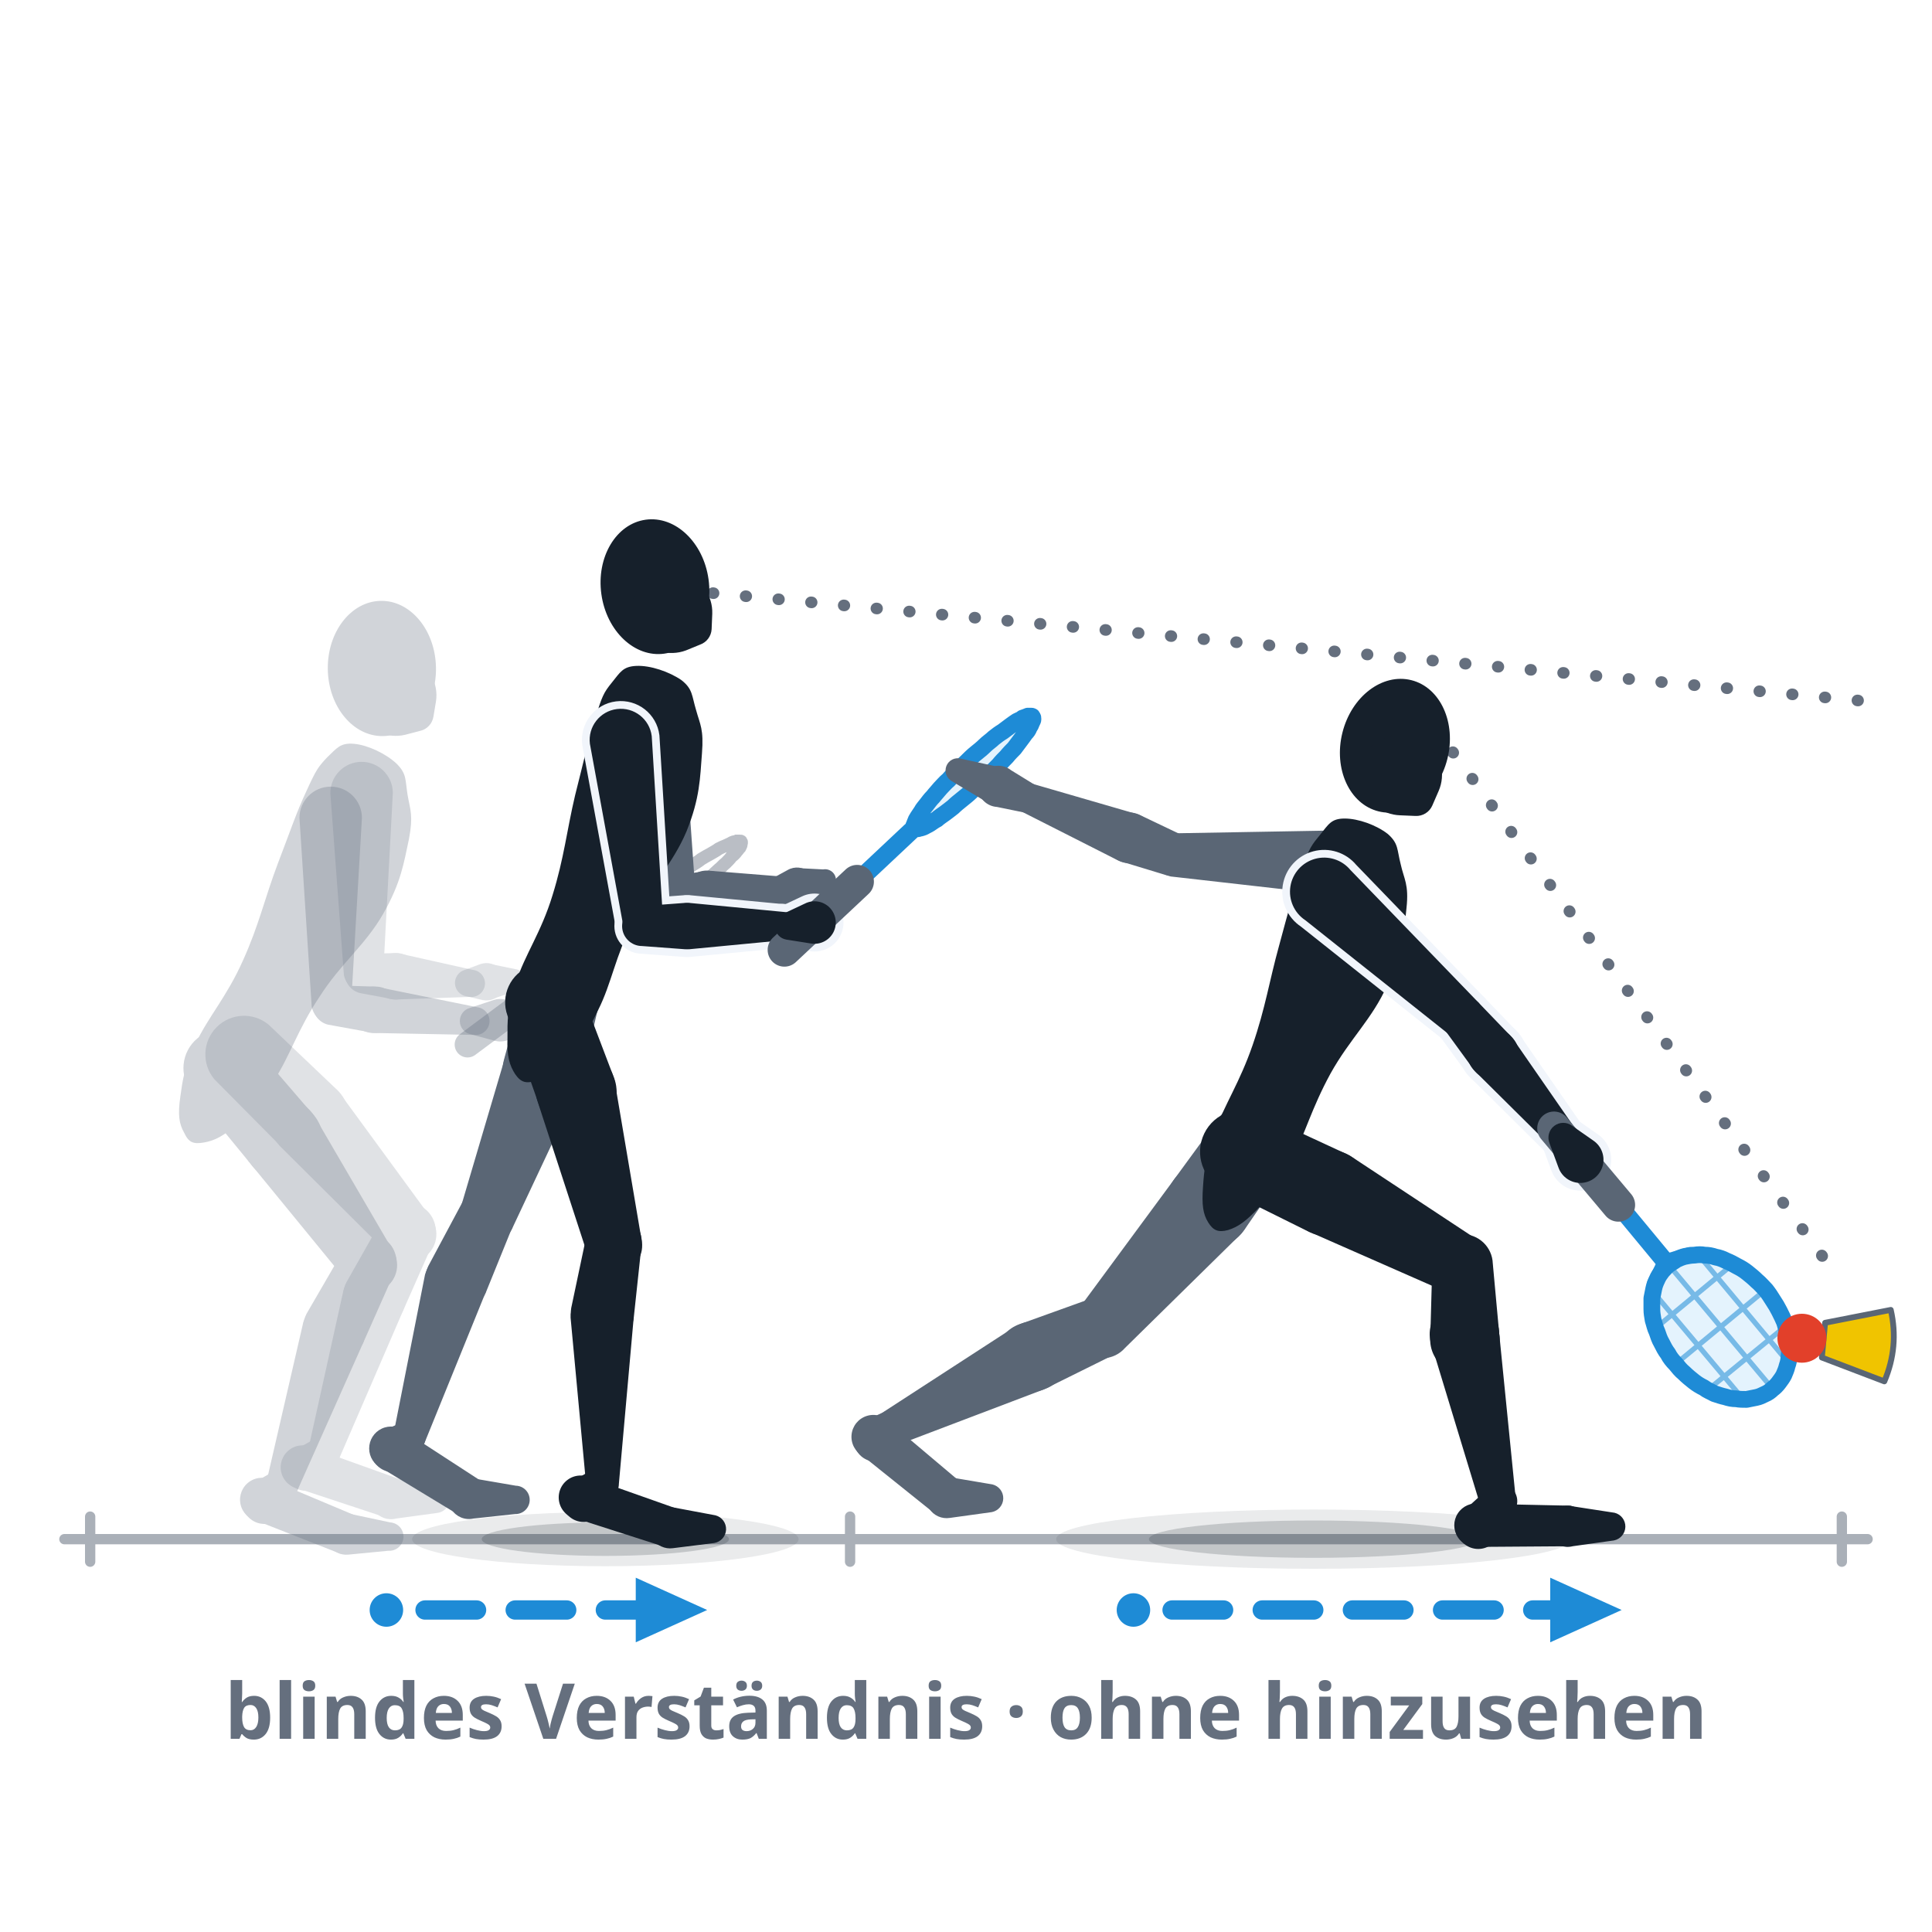
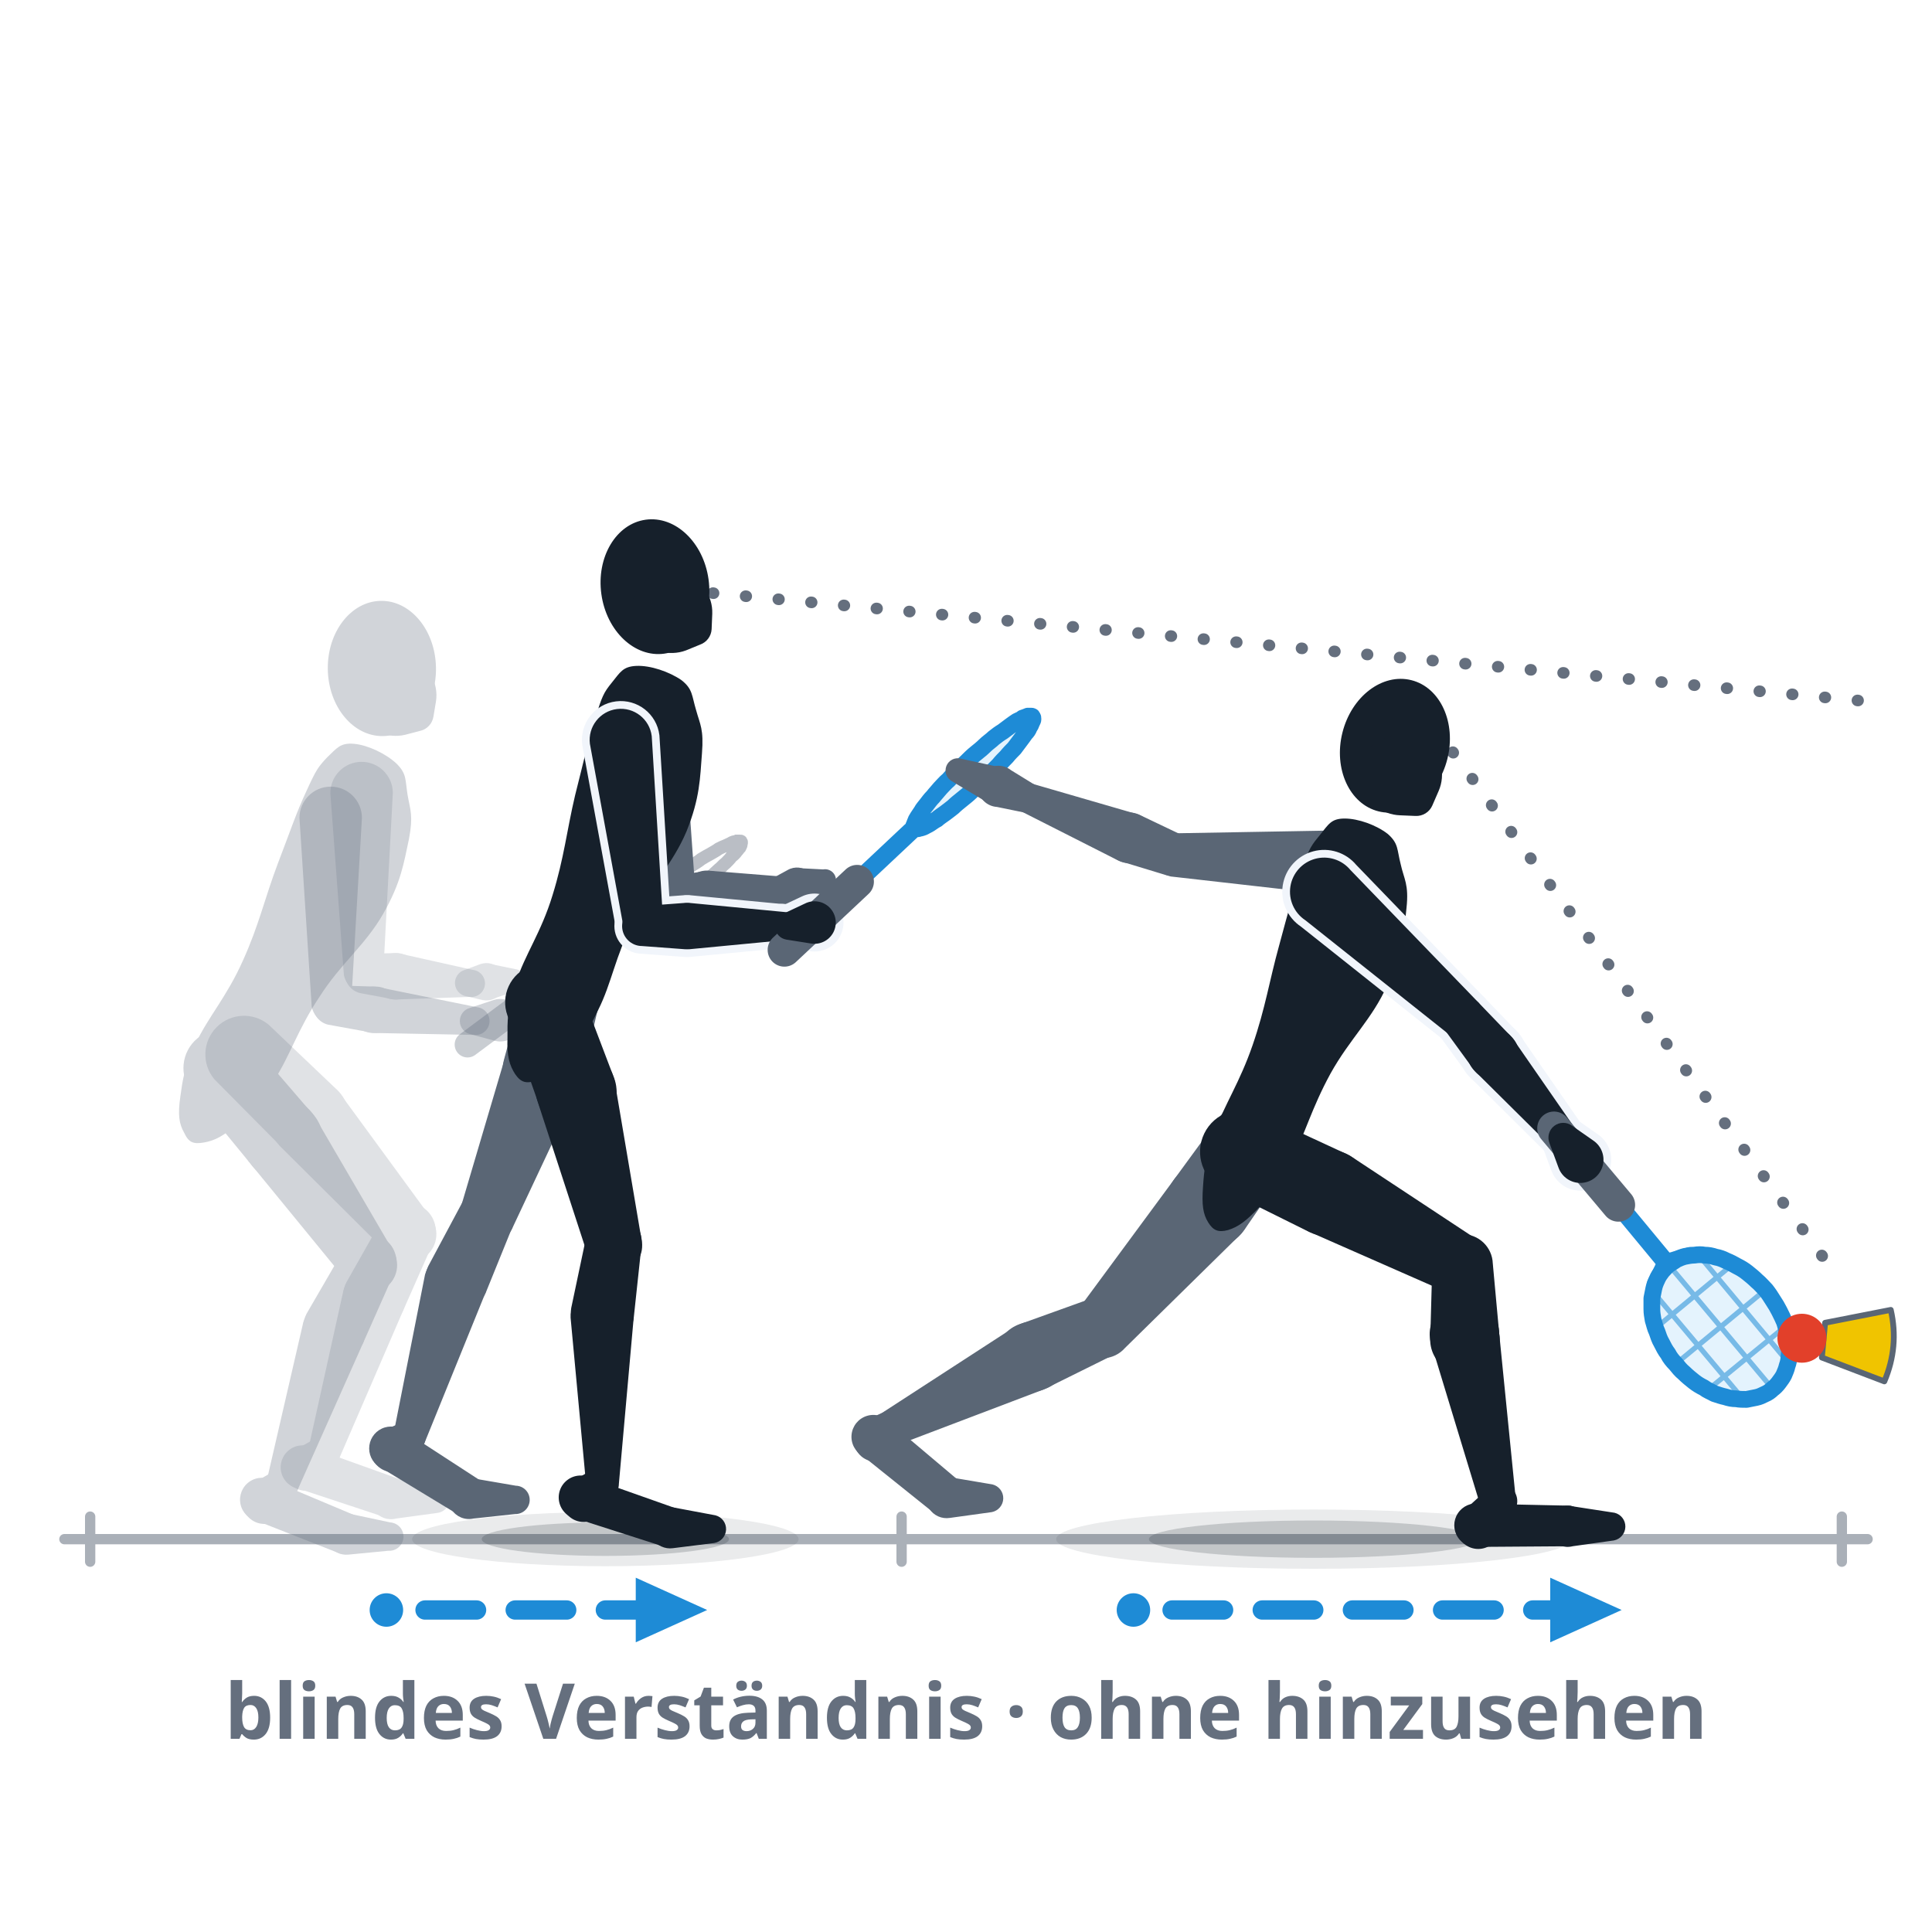
<svg xmlns="http://www.w3.org/2000/svg" viewBox="0 0 300 300" role="img" data-quelle="figuren" aria-label="Blindes Verständnis: zwei Doppelpartner hintereinander, beide mit Blick nach vorn zum Speeder. Der Angriffsspieler startet zum kurzen Ball, und im selben Augenblick rückt der Rückraumspieler in die frei werdende Mitte nach, ohne hinzusehen.">
  <style>
    .s-k{fill:var(--tinte,#16202b)}
    .s-f{fill:var(--tinte-2,#5a6675)}
    .s-gk{fill:var(--tinte-3,#656f7e);opacity:.3}
    .s-gf{fill:var(--tinte-3,#656f7e);opacity:.2}
    .s-x{fill:var(--flaeche-2,#f1f5fb);stroke:var(--flaeche-2,#f1f5fb);stroke-width:2.4;stroke-linejoin:round}
    .s-rf{fill:var(--primaer,#38a4f1);opacity:.14}
    .s-rs{fill:none;stroke:var(--primaer-dunkel,#1e8bd6);stroke-width:.8;opacity:.55}
    .s-rr{fill:none;stroke:var(--primaer-dunkel,#1e8bd6);stroke-width:2.6;stroke-linejoin:round}
    .s-rh{fill:none;stroke:var(--primaer-dunkel,#1e8bd6);stroke-width:2.1;stroke-linecap:round;stroke-linejoin:round}
    .s-rsch{fill:none;stroke:var(--primaer-dunkel,#1e8bd6);stroke-width:2.8;stroke-linecap:round}
    .s-rg{fill:none;stroke:var(--tinte-2,#5a6675);stroke-width:5.2;stroke-linecap:round}
    .s-gr{fill:none;stroke:var(--tinte-3,#656f7e);stroke-width:2;opacity:.45}
    .s-gh{fill:none;stroke:var(--tinte-3,#656f7e);stroke-width:1.6;opacity:.45;stroke-linecap:round;stroke-linejoin:round}
    .s-gsch{fill:none;stroke:var(--tinte-3,#656f7e);stroke-width:2.2;opacity:.45;stroke-linecap:round}
    .s-gg{fill:none;stroke:var(--tinte-3,#656f7e);stroke-width:4;opacity:.35;stroke-linecap:round}
    .s-korb{fill:var(--speeder-korb,#f0c400);stroke:var(--tinte-2,#5a6675);stroke-width:.9;stroke-linejoin:round}
    .s-kappe{fill:var(--speeder-kappe,#e2402a)}
    .s-sch{fill:var(--schatten-boden,#16202b2e)}
    .s-schw{fill:var(--schatten-boden,#16202b2e);opacity:.5}
    .s-weg{fill:none;stroke:var(--primaer-dunkel,#1e8bd6);stroke-width:3;stroke-dasharray:8 6;stroke-linecap:round}
    .s-blick{fill:none;stroke:var(--tinte-3,#656f7e);stroke-width:1.8;stroke-dasharray:.1 5;stroke-linecap:round}
    .s-mk{fill:var(--primaer-dunkel,#1e8bd6)}
    .s-boden{fill:none;stroke:var(--tinte-3,#656f7e);stroke-width:1.6;opacity:.55;stroke-linecap:round}
    .st{fill:var(--tinte-3,#656f7e);font:600 12px/1 system-ui,sans-serif;text-anchor:middle}
  </style>
  <defs>
    <marker id="p053" viewBox="0 0 10 10" markerWidth="4.4" markerHeight="4.4" refX="5" refY="5" orient="auto">
      <path d="M1,1.2 L9.4,5 L1,8.8 Z" class="s-mk" />
    </marker>
  </defs>
-   <path class="s-boden" d="M10,239L290,239M14,235.5L14,242.5M132,235.5L132,242.5M286,235.5L286,242.5" />
+   <path class="s-boden" d="M10,239L290,239M14,235.5L14,242.5M140,235.5L140,242.5M286,235.5L286,242.5" />
  <ellipse class="s-schw" cx="94" cy="239" rx="30" ry="4.2" />
  <ellipse class="s-sch" cx="94" cy="239" rx="19.2" ry="2.6" />
  <ellipse class="s-schw" cx="204" cy="239" rx="40" ry="4.6" />
  <ellipse class="s-sch" cx="204" cy="239" rx="25.6" ry="2.9" />
  <g class="s-gf">
    <path d="M33.3,167.6L43.4,177.8A6.2,6.2 0 1 0 52.1,169L41.7,159.1A6,6 0 0 0 33.3,167.6Z" />
    <path d="M43.4,177.9L60.1,194.5A4.3,4.3 0 0 0 66.7,188.8L52.8,169.8A6.2,6.2 0 1 0 43.4,177.9Z" />
    <path d="M59.4,189.2L53.8,199.1A4.9,4.9 0 1 0 62.6,203.5L67.2,193.1A4.3,4.3 0 0 0 59.4,189.2Z" />
    <path d="M53.3,200.5L47.9,224.9A2.5,2.5 0 0 0 52.7,226.4L62.6,203.5A4.9,4.9 0 1 0 53.3,200.5Z" />
    <path d="M49.1,223.3L45.9,225.1A3.4,3.4 0 1 0 50.4,229.9L52.4,226.9A2.5,2.5 0 0 0 49.1,223.3Z" />
    <path d="M46.5,231.2L60.1,235.7A3.2,3.2 0 0 0 62.1,229.7L48.7,224.9A3.4,3.4 0 1 0 46.5,231.2Z" />
    <path d="M61.5,235.8L68.1,234.9A2.2,2.2 0 0 0 68.1,230.6L61.5,229.6A3.2,3.2 0 1 0 61.5,235.8Z" />
  </g>
  <g class="s-gf">
    <path d="M51.3,123.2L53.4,151.4A3.1,3.1 0 0 0 59.5,151.3L61,123.1A4.8,4.8 0 1 0 51.3,123.2Z" />
    <path d="M55.9,154.2L60.7,155.1A3.6,3.6 0 1 0 61.4,148L56.4,148.1A3.1,3.1 0 0 0 55.9,154.2Z" />
    <path d="M61.5,155.2L73,154.8A2.1,2.1 0 0 0 73.4,150.6L62.2,148.1A3.6,3.6 0 1 0 61.5,155.2Z" />
  </g>
  <g class="s-gf">
    <path d="M72.4,154.7L75,155.3A2.9,2.9 0 1 0 74.6,149.7L72.2,150.6A2.1,2.1 0 0 0 72.4,154.7Z" />
    <path d="M76.5,155.1L80.4,153.8A1.7,1.7 0 0 0 80.1,150.5L76.2,149.7A2.8,2.8 0 1 0 76.5,155.1Z" />
  </g>
  <g class="s-gk">
    <path d="M61.6,118.6C63.2,120.2 62.9,121.1 63.3,123.5C63.7,125.8 64.2,126.6 63.5,130.3C62.7,134 62.3,137 59.5,141.9C56.7,146.8 52.9,149.6 49.6,154.8C46.2,159.9 45.1,163.8 42.6,167.7C40.1,171.6 39.1,172.5 36.9,174.5C34.7,176.4 33.4,177.1 31.7,177.4C30,177.7 29.3,177.4 28.6,175.9C27.8,174.5 27.6,173.1 28,170.3C28.4,167.5 28.5,166.2 30.4,162C32.4,157.8 35.2,154.8 37.7,149.2C40.2,143.7 41.1,139.5 43.1,134.2C45.1,129 46,126.2 47.6,122.8C49.1,119.5 49.4,119.1 50.8,117.6C52.3,116.2 52.8,115.3 55,115.5C57.1,115.7 59.9,117 61.6,118.6Z" />
    <path d="M29.8,169.6L38.9,180.7A6.2,6.2 0 1 0 48.3,172.7L39,161.9A6,6 0 0 0 29.8,169.6Z" />
    <path d="M38.9,180.7L53.8,198.9A4.3,4.3 0 0 0 60.9,194L49,173.6A6.2,6.2 0 1 0 38.9,180.7Z" />
    <path d="M53.4,194L47.6,204A4.9,4.9 0 1 0 56.4,208.5L61.1,197.9A4.3,4.3 0 0 0 53.4,194Z" />
    <path d="M47.1,205.3L41.4,230A2.5,2.5 0 0 0 46.1,231.6L56.4,208.5A4.9,4.9 0 1 0 47.1,205.3Z" />
    <path d="M42.6,228.4L39.5,230.2A3.4,3.4 0 1 0 44,234.9L45.9,232A2.5,2.5 0 0 0 42.6,228.4Z" />
    <path d="M40,236.2L52.7,241.2A3.2,3.2 0 0 0 55.1,235.3L42.5,230A3.4,3.4 0 1 0 40,236.2Z" />
    <path d="M54.1,241.4L60.3,240.8A2.2,2.2 0 0 0 60.6,236.4L54.5,235.1A3.2,3.2 0 1 0 54.1,241.4Z" />
  </g>
  <g class="s-gk">
    <ellipse cx="59.3" cy="103.8" rx="8.4" ry="10.5" transform="rotate(-1 59.3 103.8)" />
    <path d="M62.9,114.1L65.2,113.5A2.7,2.7 0 0 0 67.3,111.3L67.7,108.9A6.3,6.3 0 1 0 62.9,114.1Z" />
  </g>
  <g class="s-gk">
    <path d="M46.5,127L48.4,156.3A3.1,3.1 0 0 0 54.5,156.3L56.2,127A4.8,4.8 0 1 0 46.5,127Z" />
    <path d="M50.9,159.1L57.5,160.3A3.6,3.6 0 1 0 58.3,153.2L51.6,153A3.1,3.1 0 0 0 50.9,159.1Z" />
    <path d="M58.1,160.4L73.6,160.7A2.1,2.1 0 0 0 74.1,156.4L58.8,153.3A3.6,3.6 0 1 0 58.1,160.4Z" />
  </g>
  <path class="s-gh" d="M95.8,145.9L94.2,146.2L95.2,144.6" />
  <path class="s-gsch" d="M85.1,152.9L94.2,146.2" />
  <path class="s-gr" d="M115.1,130.7C115.1,130.6 115,130.6 114.9,130.6C114.7,130.6 114.6,130.6 114.4,130.6C114.2,130.7 113.9,130.7 113.7,130.8C113.4,131 113.1,131.1 112.7,131.3C112.4,131.4 112,131.6 111.6,131.8C111.2,132.1 110.8,132.3 110.3,132.6C109.9,132.8 109.4,133.1 108.9,133.4C108.4,133.8 107.9,134.1 107.4,134.4C106.9,134.8 106.3,135.2 105.8,135.5C105.3,135.9 104.7,136.3 104.2,136.7C103.7,137.1 103.1,137.5 102.6,137.9C102.1,138.3 101.6,138.7 101.1,139.1C100.6,139.5 100.1,139.9 99.7,140.2C99.2,140.6 98.8,141 98.4,141.4C98,141.7 97.6,142.1 97.3,142.4C96.9,142.8 96.6,143.1 96.3,143.4C96.1,143.7 95.8,143.9 95.6,144.2C95.4,144.4 95.2,144.7 95.1,144.9C95,145 94.9,145.2 94.9,145.4C94.8,145.5 94.8,145.6 94.9,145.7C94.9,145.8 95,145.8 95.1,145.8C95.2,145.9 95.4,145.8 95.6,145.8C95.8,145.8 96,145.7 96.3,145.6C96.6,145.5 96.9,145.3 97.2,145.2C97.6,145 98,144.8 98.4,144.6C98.8,144.4 99.2,144.1 99.7,143.8C100.1,143.6 100.6,143.3 101.1,143C101.6,142.7 102.1,142.3 102.6,142C103.1,141.6 103.6,141.3 104.2,140.9C104.7,140.5 105.2,140.1 105.8,139.7C106.3,139.3 106.8,138.9 107.3,138.5C107.8,138.1 108.4,137.7 108.8,137.3C109.3,136.9 109.8,136.6 110.3,136.2C110.7,135.8 111.2,135.4 111.6,135C112,134.7 112.3,134.3 112.7,134C113,133.7 113.4,133.3 113.6,133C113.9,132.8 114.2,132.5 114.4,132.2C114.6,132 114.7,131.8 114.9,131.6C115,131.4 115.1,131.2 115.1,131.1C115.1,130.9 115.2,130.8 115.1,130.7Z" />
  <path class="s-gg" d="M72.6,162.2L85.1,152.9" />
  <g class="s-gk">
    <path d="M73.1,160.6L76.8,161.6A3.3,3.3 0 1 0 76.6,155.3L73,156.5A2.1,2.1 0 0 0 73.1,160.6Z" />
  </g>
  <path class="s-blick" d="M110.7,92.1 L292,109.1" />
  <path class="s-blick" d="M225.6,116.8 L285.2,198.1" />
  <circle class="s-mk" cx="60" cy="250" r="2.6" />
  <path class="s-weg" d="M66,250 L104,250" marker-end="url(#p053)" />
  <circle class="s-mk" cx="176" cy="250" r="2.6" />
  <path class="s-weg" d="M182,250 L246,250" marker-end="url(#p053)" />
  <g class="s-f">
    <path d="M81.7,151.8L78.3,164.4A6.2,6.2 0 1 0 90.3,167.5L93.3,154.7A6,6 0 0 0 81.7,151.8Z" />
    <path d="M78.4,164.3L71.6,187.3A4.3,4.3 0 0 0 79.7,190.4L89.9,168.7A6.2,6.2 0 1 0 78.4,164.3Z" />
    <path d="M71.9,186.5L66.5,196.6A4.9,4.9 0 1 0 75.4,200.8L79.7,190.2A4.3,4.3 0 0 0 71.9,186.5Z" />
    <path d="M66,197.9L61.1,222.7A2.5,2.5 0 0 0 65.9,224.1L75.4,200.7A4.9,4.9 0 1 0 66,197.9Z" />
    <path d="M62.6,220.8L59.8,222A3.4,3.4 0 1 0 63.8,227.1L65.6,224.6A2.5,2.5 0 0 0 62.6,220.8Z" />
    <path d="M59.3,228L71.5,235.4A3.2,3.2 0 0 0 74.9,230.1L62.9,222.3A3.4,3.4 0 1 0 59.3,228Z" />
    <path d="M73.5,235.8L80,235.1A2.2,2.2 0 0 0 80.1,230.7L73.7,229.6A3.2,3.2 0 1 0 73.5,235.8Z" />
  </g>
  <g class="s-f">
    <path d="M96.4,111.8L101.9,139.6A3.1,3.1 0 0 0 108,138.8L106,110.5A4.8,4.8 0 1 0 96.4,111.8Z" />
    <path d="M104.8,142.1L109.6,142.4A3.6,3.6 0 1 0 109.3,135.3L104.5,136A3.1,3.1 0 0 0 104.8,142.1Z" />
    <path d="M110.5,142.3L121.5,140.3A2.1,2.1 0 0 0 121.3,136.1L110.1,135.2A3.6,3.6 0 1 0 110.5,142.3Z" />
  </g>
  <g class="s-f">
    <path d="M121,140.3L123.5,140.5A2.9,2.9 0 1 0 122.3,135.1L120.1,136.3A2.1,2.1 0 0 0 121,140.3Z" />
    <path d="M125,140.1L128.6,138.3A1.7,1.7 0 0 0 127.8,135L123.9,134.8A2.8,2.8 0 1 0 125,140.1Z" />
  </g>
  <g class="s-k">
    <path d="M105.8,105.6C107.6,107 107.4,108 108.1,110.3C108.7,112.5 109.3,113.2 109,117C108.7,120.8 108.7,123.9 106.6,129.1C104.4,134.3 101,137.5 98.3,143.1C95.5,148.6 95,152.6 92.9,156.8C90.9,161 90,162 88.1,164.2C86.2,166.4 84.9,167.3 83.3,167.8C81.7,168.3 80.9,168.1 80,166.8C79.1,165.4 78.7,164 78.8,161.2C78.8,158.4 78.7,157.1 80.1,152.6C81.5,148.2 84,144.9 85.8,139C87.6,133.2 88,129 89.3,123.5C90.7,118 91.3,115.1 92.4,111.6C93.5,108.1 93.7,107.6 95,106C96.3,104.4 96.7,103.5 98.8,103.4C101,103.3 103.9,104.3 105.8,105.6Z" />
    <path d="M78.8,157.7L83.6,171.3A6.2,6.2 0 1 0 95.2,167L90.1,153.6A6,6 0 0 0 78.8,157.7Z" />
    <path d="M83.5,171.1L91.1,194.4A4.3,4.3 0 0 0 99.6,192.4L95.5,168.2A6.2,6.2 0 1 0 83.5,171.1Z" />
    <path d="M91,192.2L88.7,203.1A4.9,4.9 0 1 0 98.4,204.7L99.6,193.5A4.3,4.3 0 0 0 91,192.2Z" />
    <path d="M88.6,204.6L91,230.4A2.5,2.5 0 0 0 96.1,230.4L98.4,204.6A4.9,4.9 0 1 0 88.6,204.6Z" />
    <path d="M92.3,228L89.1,229.9A3.4,3.4 0 1 0 93.6,234.6L95.6,231.5A2.5,2.5 0 0 0 92.3,228Z" />
    <path d="M89.8,235.9L103.2,240.2A3.2,3.2 0 0 0 105.2,234.3L91.9,229.6A3.4,3.4 0 1 0 89.8,235.9Z" />
    <path d="M104.5,240.4L110.9,239.6A2.2,2.2 0 0 0 111.1,235.3L104.7,234.1A3.2,3.2 0 1 0 104.5,240.4Z" />
  </g>
  <g class="s-k">
    <ellipse cx="101.7" cy="91.1" rx="8.4" ry="10.5" transform="rotate(-7.9 101.7 91.1)" />
    <path d="M106.5,101L108.7,100.1A2.7,2.7 0 0 0 110.5,97.7L110.6,95.3A6.3,6.3 0 1 0 106.5,101Z" />
  </g>
  <g class="s-x">
    <path d="M91.6,115.5L96.9,144.4A3.1,3.1 0 0 0 103,143.6L101.2,114.3A4.8,4.8 0 1 0 91.6,115.5Z" />
    <path d="M99.7,146.9L106.4,147.4A3.6,3.6 0 1 0 106.4,140.2L99.7,140.7A3.1,3.1 0 0 0 99.7,146.9Z" />
    <path d="M107,147.4L122.7,145.9A2.1,2.1 0 0 0 122.7,141.7L107,140.2A3.6,3.6 0 1 0 107,147.4Z" />
    <path d="M122.1,145.9L125.9,146.5A3.3,3.3 0 1 0 125,140.3L121.6,141.9A2.1,2.1 0 0 0 122.1,145.9Z" />
  </g>
  <g class="s-k">
    <path d="M91.6,115.5L96.9,144.4A3.1,3.1 0 0 0 103,143.6L101.2,114.3A4.8,4.8 0 1 0 91.6,115.5Z" />
    <path d="M99.7,146.9L106.4,147.4A3.6,3.6 0 1 0 106.4,140.2L99.7,140.7A3.1,3.1 0 0 0 99.7,146.9Z" />
    <path d="M107,147.4L122.7,145.9A2.1,2.1 0 0 0 122.7,141.7L107,140.2A3.6,3.6 0 1 0 107,147.4Z" />
  </g>
  <path class="s-rf" d="M160.3,111.3C160.3,111.2 160.2,111.2 160.1,111.2C159.9,111.2 159.8,111.2 159.6,111.2C159.4,111.3 159.1,111.4 158.8,111.5C158.6,111.7 158.3,111.8 157.9,112C157.6,112.2 157.3,112.4 156.9,112.7C156.5,113 156.1,113.3 155.7,113.6C155.2,113.9 154.8,114.2 154.3,114.6C153.9,115 153.4,115.3 152.9,115.8C152.5,116.2 152,116.6 151.5,117C151,117.4 150.5,117.9 150.1,118.3C149.6,118.8 149.1,119.2 148.6,119.7C148.2,120.2 147.7,120.6 147.3,121.1C146.8,121.5 146.4,122 146,122.4C145.6,122.9 145.2,123.3 144.9,123.7C144.5,124.1 144.2,124.5 143.9,124.9C143.6,125.3 143.3,125.6 143.1,126C142.9,126.3 142.7,126.6 142.5,126.9C142.3,127.2 142.2,127.4 142.1,127.7C142,127.9 142,128.1 141.9,128.2C141.9,128.4 141.9,128.5 142,128.6C142.1,128.7 142.2,128.7 142.3,128.7C142.4,128.7 142.6,128.7 142.8,128.6C143,128.6 143.2,128.5 143.5,128.4C143.8,128.2 144.1,128.1 144.4,127.9C144.7,127.7 145.1,127.4 145.5,127.2C145.8,126.9 146.3,126.6 146.7,126.3C147.1,126 147.5,125.7 148,125.3C148.4,124.9 148.9,124.5 149.4,124.1C149.9,123.7 150.4,123.3 150.8,122.9C151.3,122.4 151.8,122 152.3,121.5C152.8,121.1 153.2,120.6 153.7,120.2C154.2,119.7 154.6,119.3 155.1,118.8C155.5,118.3 155.9,117.9 156.3,117.5C156.7,117 157.1,116.6 157.5,116.2C157.8,115.8 158.1,115.4 158.4,115C158.7,114.6 159,114.2 159.2,113.9C159.5,113.6 159.7,113.3 159.8,113C160,112.7 160.1,112.5 160.2,112.2C160.3,112 160.4,111.8 160.4,111.7C160.4,111.5 160.4,111.4 160.3,111.3Z" />
  <path class="s-rh" d="M143,128.7L141.4,129.1L142.1,127.4" />
  <path class="s-rsch" d="M133.1,136.9L141.4,129.1" />
  <path class="s-rr" d="M160.3,111.3C160.3,111.2 160.2,111.2 160.1,111.2C159.9,111.2 159.8,111.2 159.6,111.2C159.4,111.3 159.1,111.4 158.8,111.5C158.6,111.7 158.3,111.8 157.9,112C157.6,112.2 157.3,112.4 156.9,112.7C156.5,113 156.1,113.3 155.7,113.6C155.2,113.9 154.8,114.2 154.3,114.6C153.9,115 153.4,115.3 152.9,115.8C152.5,116.2 152,116.6 151.5,117C151,117.4 150.5,117.9 150.1,118.3C149.6,118.8 149.1,119.2 148.6,119.7C148.2,120.2 147.7,120.6 147.3,121.1C146.8,121.5 146.4,122 146,122.4C145.6,122.9 145.2,123.3 144.9,123.7C144.5,124.1 144.2,124.5 143.9,124.9C143.6,125.3 143.3,125.6 143.1,126C142.9,126.3 142.7,126.6 142.5,126.9C142.3,127.2 142.2,127.4 142.1,127.7C142,127.9 142,128.1 141.9,128.2C141.9,128.4 141.9,128.5 142,128.6C142.1,128.7 142.2,128.7 142.3,128.7C142.4,128.7 142.6,128.7 142.8,128.6C143,128.6 143.2,128.5 143.5,128.4C143.8,128.2 144.1,128.1 144.4,127.9C144.7,127.7 145.1,127.4 145.5,127.2C145.8,126.9 146.3,126.6 146.7,126.3C147.1,126 147.5,125.7 148,125.3C148.4,124.9 148.9,124.5 149.4,124.1C149.9,123.7 150.4,123.3 150.8,122.9C151.3,122.4 151.8,122 152.3,121.5C152.8,121.1 153.2,120.6 153.7,120.2C154.2,119.7 154.6,119.3 155.1,118.8C155.5,118.3 155.9,117.9 156.3,117.5C156.7,117 157.1,116.6 157.5,116.2C157.8,115.8 158.1,115.4 158.4,115C158.7,114.6 159,114.2 159.2,113.9C159.5,113.6 159.7,113.3 159.8,113C160,112.7 160.1,112.5 160.2,112.2C160.3,112 160.4,111.8 160.4,111.7C160.4,111.5 160.4,111.4 160.3,111.3Z" />
  <path class="s-rg" d="M121.8,147.5L133.1,136.9" />
  <g class="s-k">
    <path d="M122.1,145.9L125.9,146.5A3.3,3.3 0 1 0 125,140.3L121.6,141.9A2.1,2.1 0 0 0 122.1,145.9Z" />
  </g>
  <g class="s-f">
    <path d="M189.8,172.9L182.2,183.3A6.7,6.7 0 1 0 193.2,191L200.5,180.4A6.5,6.5 0 0 0 189.8,172.9Z" />
    <path d="M182.2,183.3L167.6,203.1A4.7,4.7 0 0 0 174.7,209.3L192.3,192A6.7,6.7 0 1 0 182.2,183.3Z" />
    <path d="M169.8,201.5L158.4,205.6A5.4,5.4 0 1 0 162.6,215.5L173.5,210.1A4.7,4.7 0 0 0 169.8,201.5Z" />
    <path d="M157.3,206.2L136.8,219.5A2.7,2.7 0 0 0 139.3,224.4L162.2,215.7A5.4,5.4 0 1 0 157.3,206.2Z" />
    <path d="M137.2,219.3L134.7,220.4A3.4,3.4 0 1 0 138.6,225.7L140.4,223.6A2.7,2.7 0 0 0 137.2,219.3Z" />
    <path d="M134,226.1L145.1,235A3.2,3.2 0 0 0 149.1,230.1L138.2,220.9A3.4,3.4 0 1 0 134,226.1Z" />
    <path d="M147.5,235.7L154,234.8A2.2,2.2 0 0 0 154.1,230.5L147.6,229.4A3.2,3.2 0 1 0 147.5,235.7Z" />
  </g>
  <g class="s-f">
    <path d="M210.5,128.9L182.1,129.4A3.4,3.4 0 0 0 181.8,136.1L210,139.3A5.3,5.3 0 1 0 210.5,128.9Z" />
    <path d="M183.6,129.7L177.1,126.6A3.9,3.9 0 1 0 174.2,133.8L181.1,135.9A3.4,3.4 0 0 0 183.6,129.7Z" />
    <path d="M176.5,126.4L160.3,121.7A2.3,2.3 0 0 0 158.6,126L173.6,133.6A3.9,3.9 0 1 0 176.5,126.4Z" />
  </g>
  <g class="s-f">
    <path d="M160.9,122L157,119.6A3.2,3.2 0 1 0 154.8,125.3L159.2,126.2A2.3,2.3 0 0 0 160.9,122Z" />
    <path d="M156,119.3L149.2,117.8A1.9,1.9 0 0 0 147.8,121.3L153.8,124.9A3,3 0 1 0 156,119.3Z" />
  </g>
  <g class="s-k">
    <path d="M215.5,129.5C217.2,131 216.9,131.9 217.5,134.2C218,136.5 218.8,137.3 218.4,141C218,144.8 217.8,147.9 215.4,153C213.1,158.2 209.6,161.3 206.6,166.7C203.6,172.2 202.7,176 200.5,180.2C198.3,184.3 197.4,185.3 195.5,187.5C193.5,189.6 192.3,190.5 190.7,191C189.2,191.4 188.4,191.1 187.6,189.8C186.8,188.5 186.6,187.1 186.8,184.3C187,181.5 187.1,180.2 188.6,175.8C190.2,171.4 192.5,168.1 194.5,162.3C196.5,156.5 197.1,152.3 198.6,146.9C200.1,141.4 200.8,138.5 202.1,135.1C203.3,131.6 203.7,131.2 205,129.6C206.3,128 206.7,127.1 208.8,127.1C210.9,127.1 213.7,128.1 215.5,129.5Z" />
    <path d="M190,184.7L203.3,191.3A6.7,6.7 0 1 0 209.1,179.2L195.7,173A6.5,6.5 0 0 0 190,184.7Z" />
    <path d="M203.6,191.4L225.2,200.9A4.7,4.7 0 0 0 229.7,192.7L210,179.7A6.7,6.7 0 1 0 203.6,191.4Z" />
    <path d="M222.4,196.5L222.1,207.5A5.4,5.4 0 1 0 232.8,207.1L231.8,196.2A4.7,4.7 0 0 0 222.4,196.5Z" />
    <path d="M222.4,209.2L230,234.2A2.7,2.7 0 0 0 235.4,233.1L232.8,207.1A5.4,5.4 0 1 0 222.4,209.2Z" />
    <path d="M230.8,231.4L227.5,234.4A3.4,3.4 0 1 0 232.6,238.6L235,234.8A2.7,2.7 0 0 0 230.8,231.4Z" />
    <path d="M229.8,240.2L243.8,240.1A3.2,3.2 0 0 0 243.8,233.8L229.8,233.5A3.4,3.4 0 1 0 229.8,240.2Z" />
    <path d="M244.2,240.1L250.6,239.2A2.2,2.2 0 0 0 250.7,234.9L244.2,233.9A3.2,3.2 0 1 0 244.2,240.1Z" />
  </g>
  <g class="s-k">
    <ellipse cx="216.6" cy="115.8" rx="8.4" ry="10.5" transform="rotate(14.1 216.6 115.8)" />
    <path d="M217.4,126.6L219.8,126.7A2.7,2.7 0 0 0 222.4,125.1L223.4,122.8A6.3,6.3 0 1 0 217.4,126.6Z" />
  </g>
  <g class="s-x">
    <path d="M202.7,142.9L225.1,160.7A3.4,3.4 0 0 0 229.6,155.7L209.7,135.1A5.3,5.3 0 1 0 202.7,142.9Z" />
    <path d="M224.4,160L228.7,165.9A3.9,3.9 0 1 0 234.6,160.9L229.6,155.7A3.4,3.4 0 0 0 224.4,160Z" />
    <path d="M229.1,166.4L241.1,178.3A2.3,2.3 0 0 0 244.7,175.4L235,161.4A3.9,3.9 0 1 0 229.1,166.4Z" />
    <path d="M240.6,177.5L242,181.3A3.6,3.6 0 1 0 247.4,177.1L244.1,174.8A2.3,2.3 0 0 0 240.6,177.5Z" />
  </g>
  <g class="s-k">
    <path d="M202.7,142.9L225.1,160.7A3.4,3.4 0 0 0 229.6,155.7L209.7,135.1A5.3,5.3 0 1 0 202.7,142.9Z" />
    <path d="M224.4,160L228.7,165.9A3.9,3.9 0 1 0 234.6,160.9L229.6,155.7A3.4,3.4 0 0 0 224.4,160Z" />
    <path d="M229.1,166.4L241.1,178.3A2.3,2.3 0 0 0 244.7,175.4L235,161.4A3.9,3.9 0 1 0 229.1,166.4Z" />
  </g>
  <path class="s-rf" d="M275.2,215.7C275.6,215.4 275.9,215.1 276.2,214.7C276.5,214.3 276.8,213.9 277,213.5C277.2,213 277.4,212.6 277.5,212.1C277.7,211.6 277.8,211 277.8,210.5C277.9,210 277.9,209.4 277.8,208.8C277.8,208.3 277.7,207.7 277.6,207.1C277.4,206.5 277.3,205.9 277.1,205.3C276.9,204.8 276.6,204.2 276.3,203.6C276,203 275.7,202.5 275.3,201.9C275,201.4 274.6,200.8 274.2,200.3C273.7,199.8 273.3,199.3 272.8,198.9C272.3,198.4 271.8,198 271.3,197.6C270.8,197.2 270.3,196.9 269.7,196.6C269.2,196.3 268.6,196 268.1,195.8C267.5,195.5 267,195.3 266.4,195.2C265.8,195 265.3,194.9 264.7,194.9C264.2,194.8 263.7,194.8 263.1,194.9C262.6,194.9 262.1,195 261.6,195.1C261.2,195.2 260.7,195.4 260.3,195.6C259.9,195.9 259.5,196.1 259.1,196.4C258.7,196.7 258.4,197.1 258.1,197.4C257.8,197.8 257.5,198.2 257.3,198.7C257.1,199.1 256.9,199.6 256.8,200.1C256.7,200.6 256.6,201.1 256.5,201.6C256.5,202.2 256.5,202.7 256.5,203.3C256.5,203.9 256.6,204.4 256.7,205C256.9,205.6 257,206.2 257.3,206.8C257.5,207.4 257.7,208 258,208.5C258.3,209.1 258.6,209.7 259,210.2C259.3,210.8 259.7,211.3 260.2,211.8C260.6,212.3 261,212.8 261.5,213.2C262,213.7 262.5,214.1 263,214.5C263.5,214.9 264,215.2 264.6,215.5C265.1,215.9 265.7,216.1 266.2,216.4C266.8,216.6 267.4,216.8 267.9,216.9C268.5,217.1 269,217.2 269.6,217.2C270.1,217.3 270.7,217.3 271.2,217.3C271.7,217.2 272.2,217.1 272.7,217C273.2,216.9 273.6,216.7 274,216.5C274.5,216.3 274.9,216 275.2,215.7Z" />
  <path class="s-rs" d="M257.2,201.2L270.2,216.7M259.7,197.1L274.7,215M264.2,195.4L277.2,211M257.6,205.8L268.6,196.7M260.8,211.3L273.5,200.8M265.7,215.4L276.7,206.4" />
  <path class="s-rh" d="M256.8,199.3L258.5,195.8L262.4,194.7" />
  <path class="s-rsch" d="M251.3,187.1L258.5,195.8" />
  <path class="s-rr" d="M275.2,215.7C275.6,215.4 275.9,215.1 276.2,214.7C276.5,214.3 276.8,213.9 277,213.5C277.2,213 277.4,212.6 277.5,212.1C277.7,211.6 277.8,211 277.8,210.5C277.9,210 277.9,209.4 277.8,208.8C277.8,208.3 277.7,207.7 277.6,207.1C277.4,206.5 277.3,205.9 277.1,205.3C276.9,204.8 276.6,204.2 276.3,203.6C276,203 275.7,202.5 275.3,201.9C275,201.4 274.6,200.8 274.2,200.3C273.7,199.8 273.3,199.3 272.8,198.9C272.3,198.4 271.8,198 271.3,197.6C270.8,197.2 270.3,196.9 269.7,196.6C269.2,196.3 268.6,196 268.1,195.8C267.5,195.5 267,195.3 266.4,195.2C265.8,195 265.3,194.9 264.7,194.9C264.2,194.8 263.7,194.8 263.1,194.9C262.6,194.9 262.1,195 261.6,195.1C261.2,195.2 260.7,195.4 260.3,195.6C259.9,195.9 259.5,196.1 259.1,196.4C258.7,196.7 258.4,197.1 258.1,197.4C257.8,197.8 257.5,198.2 257.3,198.7C257.1,199.1 256.9,199.6 256.8,200.1C256.7,200.6 256.6,201.1 256.5,201.6C256.5,202.2 256.5,202.7 256.5,203.3C256.5,203.9 256.6,204.4 256.7,205C256.9,205.6 257,206.2 257.3,206.8C257.5,207.4 257.7,208 258,208.5C258.3,209.1 258.6,209.7 259,210.2C259.3,210.8 259.7,211.3 260.2,211.8C260.6,212.3 261,212.8 261.5,213.2C262,213.7 262.5,214.1 263,214.5C263.5,214.9 264,215.2 264.6,215.5C265.1,215.9 265.7,216.1 266.2,216.4C266.8,216.6 267.4,216.8 267.9,216.9C268.5,217.1 269,217.2 269.6,217.2C270.1,217.3 270.7,217.3 271.2,217.3C271.7,217.2 272.2,217.1 272.7,217C273.2,216.9 273.6,216.7 274,216.5C274.5,216.3 274.9,216 275.2,215.7Z" />
  <path class="s-rg" d="M241.3,175.2L251.3,187.1" />
  <g class="s-k">
    <path d="M240.6,177.5L242,181.3A3.6,3.6 0 1 0 247.4,177.1L244.1,174.8A2.3,2.3 0 0 0 240.6,177.5Z" />
  </g>
  <path class="s-korb" d="M283.4,205.4L293.6,203.4Q294.9,209.1 292.6,214.5L282.9,210.8Z" />
  <path class="s-kappe" d="M276,207.8a3.8,3.8 0 1 0 7.6,0a3.8,3.8 0 1 0 -7.6,0Z" />
  <text class="st" x="150" y="270">blindes Verständnis · ohne hinzusehen</text>
</svg>
